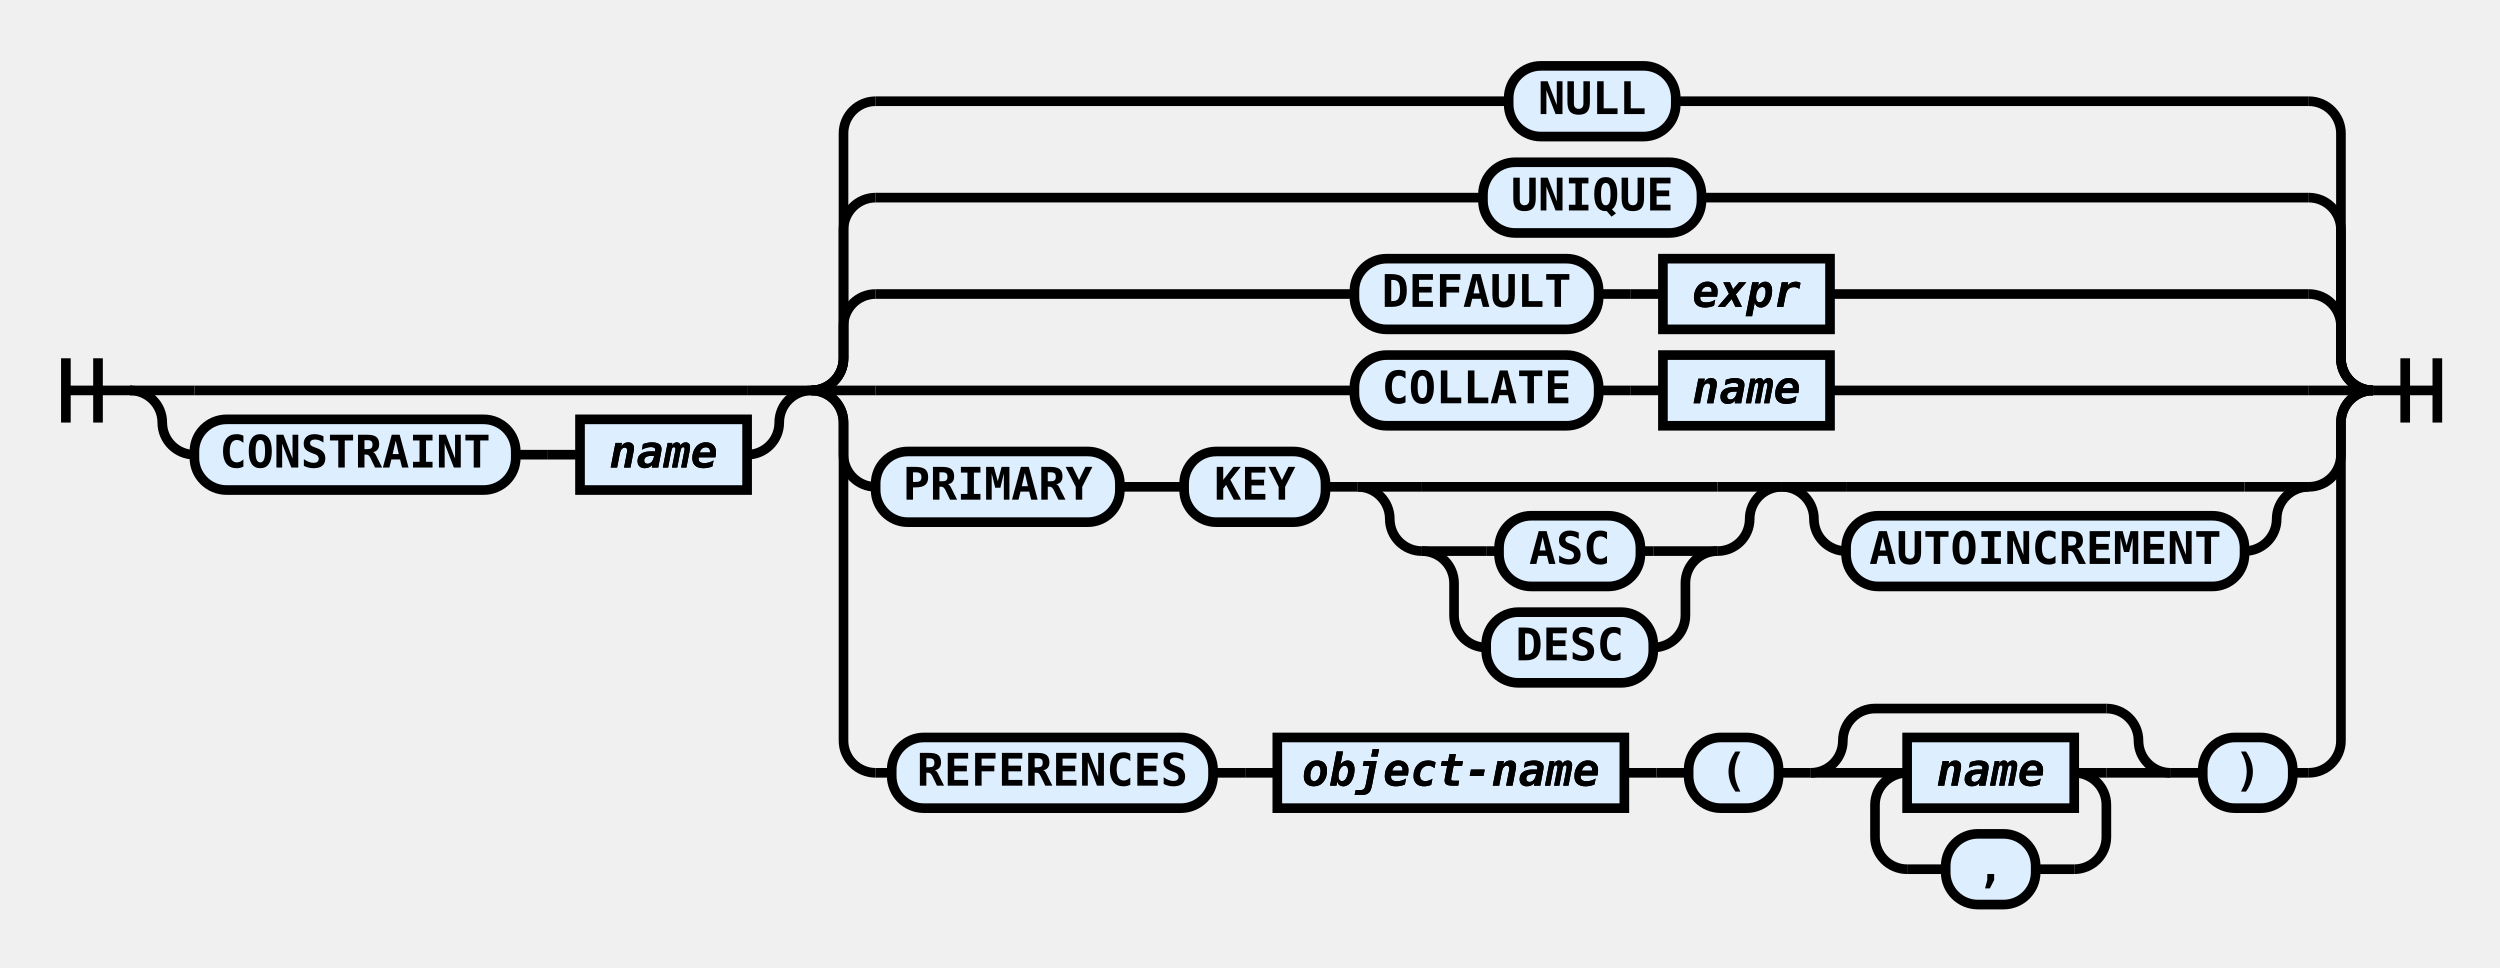
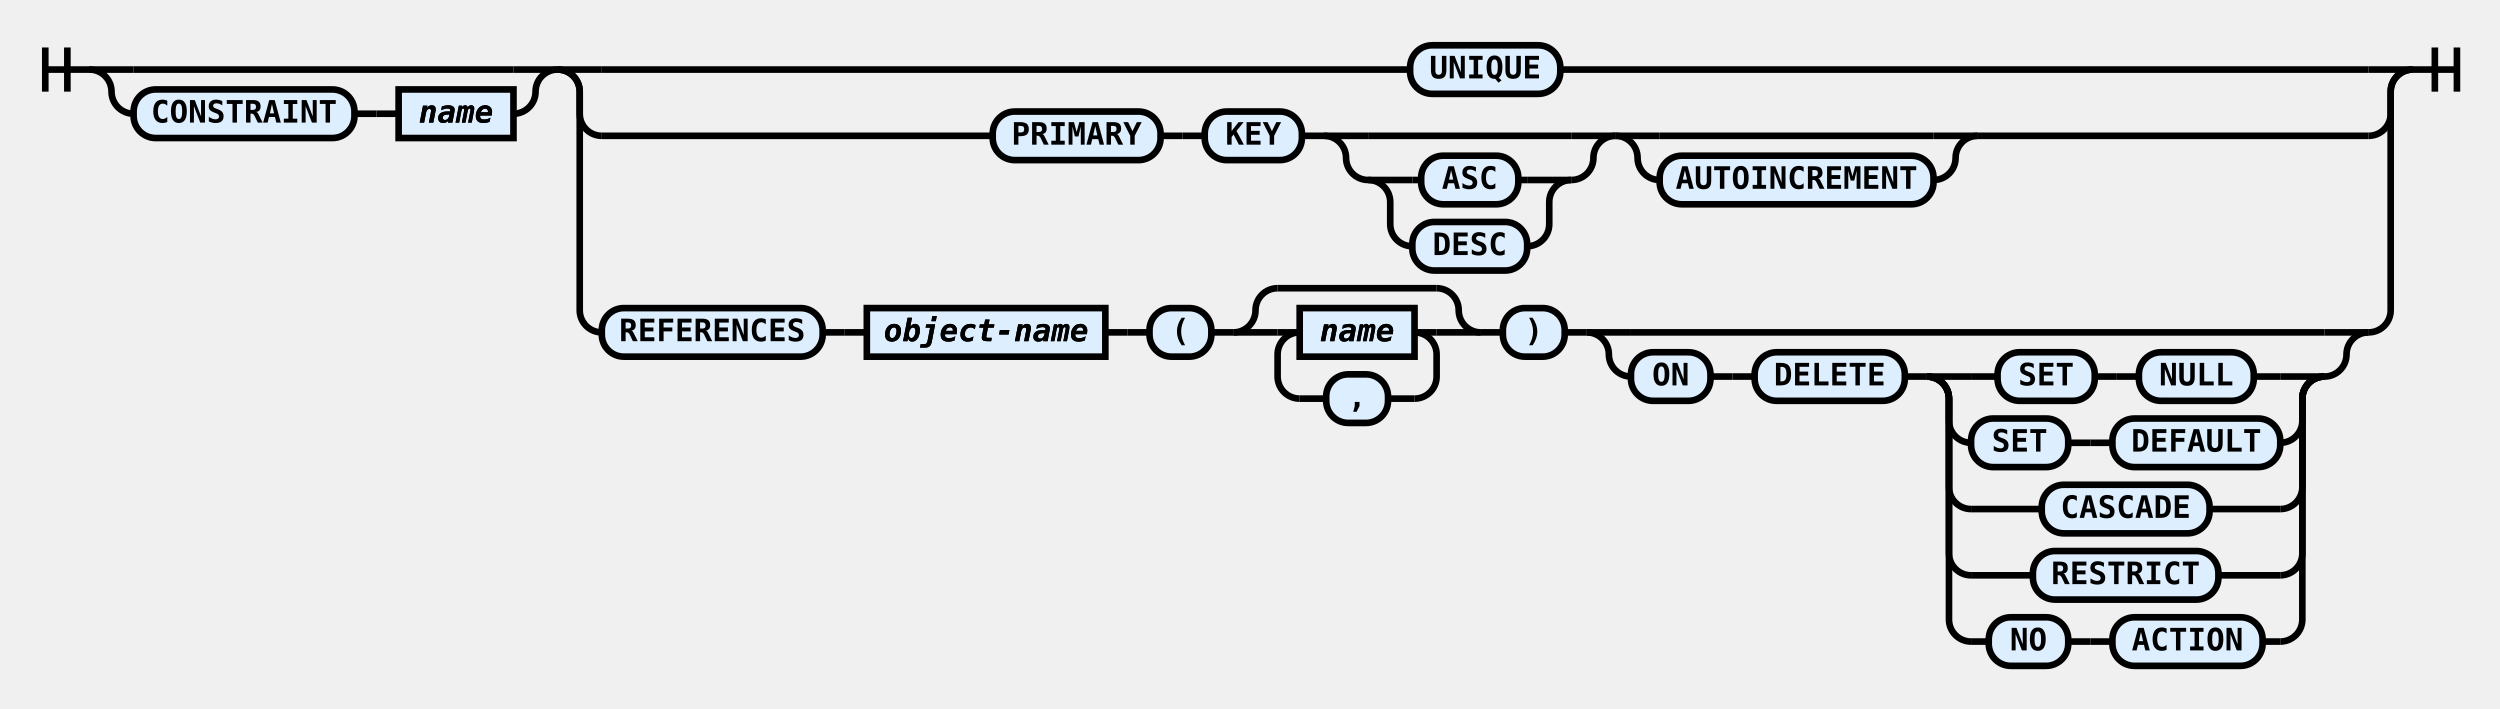
- <svg xmlns="http://www.w3.org/2000/svg" class="railroad-diagram" height="301" viewBox="0 0 778 301" width="778">
+ <svg xmlns="http://www.w3.org/2000/svg" class="railroad-diagram" height="321" viewBox="0 0 1132 321" width="1132">
  <g transform="translate(.5 .5)">
    <style type="text/css">
svg.railroad-diagram path {
    stroke-width: 3;
    stroke: black;
    fill: rgba(0,0,0,0);
}
svg.railroad-diagram text {
    font-family: "Consolas", "Monospace";
    font-size: 14px;
    font-weight: bold;
    text-anchor: middle;
}
svg.railroad-diagram text.diagram-text {
    font-size: 12px;
}
svg.railroad-diagram text.diagram-arrow {
    font-size: 16px;
}
svg.railroad-diagram text.label {
    text-anchor: start;
}
svg.railroad-diagram text.comment {
    font-family: "Consolas", "Monospace";
    font-size: 12px;
    font-style: italic;
}
svg.railroad-diagram g.non-terminal text {
    font-style: italic;
}
svg.railroad-diagram rect {
    stroke-width: 3;
    stroke: black;
    fill: #ddeeff;
}
svg.railroad-diagram path.diagram-text {
    stroke-width: 3;
    stroke: black;
    fill: white;
    cursor: help;
}
svg.railroad-diagram g.diagram-text:hover path.diagram-text {
    fill: #eee;
}
        </style>
-     <path d="M 20 111 v 20 m 10 -20 v 20 m -10 -10 h 20.5" />
+     <path d="M 20 21 v 20 m 10 -20 v 20 m -10 -10 h 20.5" />
    <g>
-       <path d="M40 121h0" />
-       <path d="M252 121h0" />
-       <path d="M40 121h20" />
+       <path d="M40 31h0" />
+       <path d="M252 31h0" />
+       <path d="M40 31h20" />
      <g>
-         <path d="M60 121h172" />
-       </g>
-       <path d="M232 121h20" />
-       <path d="M40 121a10 10 0 0 1 10 10v0a10 10 0 0 0 10 10" />
+         <path d="M60 31h172" />
+       </g>
+       <path d="M232 31h20" />
+       <path d="M40 31a10 10 0 0 1 10 10v0a10 10 0 0 0 10 10" />
      <g>
-         <path d="M60 141h0" />
-         <path d="M232 141h0" />
-         <g class="terminal">
-           <path d="M60 141h0" />
-           <path d="M160 141h0" />
-           <rect height="22" rx="10" ry="10" width="100" x="60" y="130" />
-           <text x="110" y="145">CONSTRAINT</text>
-         </g>
-         <path d="M160 141h10" />
-         <path d="M170 141h10" />
+         <path d="M60 51h0" />
+         <path d="M232 51h0" />
+         <g class="terminal">
+           <path d="M60 51h0" />
+           <path d="M160 51h0" />
+           <rect height="22" rx="10" ry="10" width="100" x="60" y="40" />
+           <text x="110" y="55">CONSTRAINT</text>
+         </g>
+         <path d="M160 51h10" />
+         <path d="M170 51h10" />
        <g class="non-terminal">
-           <path d="M180 141h0" />
-           <path d="M232 141h0" />
-           <rect height="22" width="52" x="180" y="130" />
+           <path d="M180 51h0" />
+           <path d="M232 51h0" />
+           <rect height="22" width="52" x="180" y="40" />
          <a href="https://rspeele.gitbooks.io/rezoom-sql/doc/Language/Name.html#name">
-             <text x="206" y="145">name</text>
-             <text x="206" y="145">name</text>
+             <text x="206" y="55">name</text>
+             <text x="206" y="55">name</text>
          </a>
        </g>
      </g>
-       <path d="M232 141a10 10 0 0 0 10 -10v0a10 10 0 0 1 10 -10" />
+       <path d="M232 51a10 10 0 0 0 10 -10v0a10 10 0 0 1 10 -10" />
    </g>
    <g>
-       <path d="M252 121h0" />
-       <path d="M738 121h0" />
-       <path d="M252 121a10 10 0 0 0 10 -10v-10a10 10 0 0 1 10 -10" />
+       <path d="M252 31h0" />
+       <path d="M1092 31h0" />
+       <path d="M252 31h20" />
+       <g class="terminal">
+         <path d="M272 31h366" />
+         <path d="M706 31h366" />
+         <rect height="22" rx="10" ry="10" width="68" x="638" y="20" />
+         <text x="672" y="35">UNIQUE</text>
+       </g>
+       <path d="M1072 31h20" />
+       <path d="M252 31a10 10 0 0 1 10 10v10a10 10 0 0 0 10 10" />
      <g>
-         <path d="M272 91h149" />
-         <path d="M569 91h149" />
-         <g class="terminal">
-           <path d="M421 91h0" />
-           <path d="M497 91h0" />
-           <rect height="22" rx="10" ry="10" width="76" x="421" y="80" />
-           <text x="459" y="95">DEFAULT</text>
-         </g>
-         <path d="M497 91h10" />
-         <path d="M507 91h10" />
+         <path d="M272 61h177" />
+         <path d="M895 61h177" />
+         <g class="terminal">
+           <path d="M449 61h0" />
+           <path d="M525 61h0" />
+           <rect height="22" rx="10" ry="10" width="76" x="449" y="50" />
+           <text x="487" y="65">PRIMARY</text>
+         </g>
+         <path d="M525 61h10" />
+         <path d="M535 61h10" />
+         <g class="terminal">
+           <path d="M545 61h0" />
+           <path d="M589 61h0" />
+           <rect height="22" rx="10" ry="10" width="44" x="545" y="50" />
+           <text x="567" y="65">KEY</text>
+         </g>
+         <path d="M589 61h10" />
+         <g>
+           <path d="M599 61h0" />
+           <path d="M731 61h0" />
+           <path d="M599 61h20" />
+           <g>
+             <path d="M619 61h92" />
+           </g>
+           <path d="M711 61h20" />
+           <path d="M599 61a10 10 0 0 1 10 10v0a10 10 0 0 0 10 10" />
+           <g>
+             <path d="M619 81h0" />
+             <path d="M711 81h0" />
+             <path d="M619 81h20" />
+             <g class="terminal">
+               <path d="M639 81h4" />
+               <path d="M687 81h4" />
+               <rect height="22" rx="10" ry="10" width="44" x="643" y="70" />
+               <text x="665" y="85">ASC</text>
+             </g>
+             <path d="M691 81h20" />
+             <path d="M619 81a10 10 0 0 1 10 10v10a10 10 0 0 0 10 10" />
+             <g class="terminal">
+               <path d="M639 111h0" />
+               <path d="M691 111h0" />
+               <rect height="22" rx="10" ry="10" width="52" x="639" y="100" />
+               <text x="665" y="115">DESC</text>
+             </g>
+             <path d="M691 111a10 10 0 0 0 10 -10v-10a10 10 0 0 1 10 -10" />
+           </g>
+           <path d="M711 81a10 10 0 0 0 10 -10v0a10 10 0 0 1 10 -10" />
+         </g>
+         <g>
+           <path d="M731 61h0" />
+           <path d="M895 61h0" />
+           <path d="M731 61h20" />
+           <g>
+             <path d="M751 61h124" />
+           </g>
+           <path d="M875 61h20" />
+           <path d="M731 61a10 10 0 0 1 10 10v0a10 10 0 0 0 10 10" />
+           <g class="terminal">
+             <path d="M751 81h0" />
+             <path d="M875 81h0" />
+             <rect height="22" rx="10" ry="10" width="124" x="751" y="70" />
+             <text x="813" y="85">AUTOINCREMENT</text>
+           </g>
+           <path d="M875 81a10 10 0 0 0 10 -10v0a10 10 0 0 1 10 -10" />
+         </g>
+       </g>
+       <path d="M1072 61a10 10 0 0 0 10 -10v-10a10 10 0 0 1 10 -10" />
+       <path d="M252 31a10 10 0 0 1 10 10v99a10 10 0 0 0 10 10" />
+       <g>
+         <path d="M272 150h0" />
+         <path d="M1072 150h0" />
+         <g class="terminal">
+           <path d="M272 150h0" />
+           <path d="M372 150h0" />
+           <rect height="22" rx="10" ry="10" width="100" x="272" y="139" />
+           <text x="322" y="154">REFERENCES</text>
+         </g>
+         <path d="M372 150h10" />
+         <path d="M382 150h10" />
        <g class="non-terminal">
-           <path d="M517 91h0" />
-           <path d="M569 91h0" />
-           <rect height="22" width="52" x="517" y="80" />
-           <a href="https://rspeele.gitbooks.io/rezoom-sql/doc/Language/Expr.html#expr">
-             <text x="543" y="95">expr</text>
-             <text x="543" y="95">expr</text>
+           <path d="M392 150h0" />
+           <path d="M500 150h0" />
+           <rect height="22" width="108" x="392" y="139" />
+           <a href="https://rspeele.gitbooks.io/rezoom-sql/doc/Language/Name.html#object-name">
+             <text x="446" y="154">object-name</text>
+             <text x="446" y="154">object-name</text>
          </a>
        </g>
-       </g>
-       <path d="M718 91a10 10 0 0 1 10 10v10a10 10 0 0 0 10 10" />
-       <path d="M252 121a10 10 0 0 0 10 -10v-40a10 10 0 0 1 10 -10" />
-       <g class="terminal">
-         <path d="M272 61h189" />
-         <path d="M529 61h189" />
-         <rect height="22" rx="10" ry="10" width="68" x="461" y="50" />
-         <text x="495" y="65">UNIQUE</text>
-       </g>
-       <path d="M718 61a10 10 0 0 1 10 10v40a10 10 0 0 0 10 10" />
-       <path d="M252 121a10 10 0 0 0 10 -10v-70a10 10 0 0 1 10 -10" />
-       <g class="terminal">
-         <path d="M272 31h197" />
-         <path d="M521 31h197" />
-         <rect height="22" rx="10" ry="10" width="52" x="469" y="20" />
-         <text x="495" y="35">NULL</text>
-       </g>
-       <path d="M718 31a10 10 0 0 1 10 10v70a10 10 0 0 0 10 10" />
-       <path d="M252 121h20" />
-       <g>
-         <path d="M272 121h149" />
-         <path d="M569 121h149" />
-         <g class="terminal">
-           <path d="M421 121h0" />
-           <path d="M497 121h0" />
-           <rect height="22" rx="10" ry="10" width="76" x="421" y="110" />
-           <text x="459" y="125">COLLATE</text>
-         </g>
-         <path d="M497 121h10" />
-         <path d="M507 121h10" />
-         <g class="non-terminal">
-           <path d="M517 121h0" />
-           <path d="M569 121h0" />
-           <rect height="22" width="52" x="517" y="110" />
-           <a href="https://rspeele.gitbooks.io/rezoom-sql/doc/Language/Name.html#name">
-             <text x="543" y="125">name</text>
-             <text x="543" y="125">name</text>
-           </a>
-         </g>
-       </g>
-       <path d="M718 121h20" />
-       <path d="M252 121a10 10 0 0 1 10 10v10a10 10 0 0 0 10 10" />
-       <g>
-         <path d="M272 151h0" />
-         <path d="M718 151h0" />
-         <g class="terminal">
-           <path d="M272 151h0" />
-           <path d="M348 151h0" />
-           <rect height="22" rx="10" ry="10" width="76" x="272" y="140" />
-           <text x="310" y="155">PRIMARY</text>
-         </g>
-         <path d="M348 151h10" />
-         <path d="M358 151h10" />
-         <g class="terminal">
-           <path d="M368 151h0" />
-           <path d="M412 151h0" />
-           <rect height="22" rx="10" ry="10" width="44" x="368" y="140" />
-           <text x="390" y="155">KEY</text>
-         </g>
-         <path d="M412 151h10" />
+         <path d="M500 150h10" />
+         <path d="M510 150h10" />
+         <g class="terminal">
+           <path d="M520 150h0" />
+           <path d="M548 150h0" />
+           <rect height="22" rx="10" ry="10" width="28" x="520" y="139" />
+           <text x="534" y="154">(</text>
+         </g>
+         <path d="M548 150h10" />
        <g>
-           <path d="M422 151h0" />
-           <path d="M554 151h0" />
-           <path d="M422 151h20" />
-           <g>
-             <path d="M442 151h92" />
-           </g>
-           <path d="M534 151h20" />
-           <path d="M422 151a10 10 0 0 1 10 10v0a10 10 0 0 0 10 10" />
-           <g>
-             <path d="M442 171h0" />
-             <path d="M534 171h0" />
-             <path d="M442 171h20" />
-             <g class="terminal">
-               <path d="M462 171h4" />
-               <path d="M510 171h4" />
-               <rect height="22" rx="10" ry="10" width="44" x="466" y="160" />
-               <text x="488" y="175">ASC</text>
-             </g>
-             <path d="M514 171h20" />
-             <path d="M442 171a10 10 0 0 1 10 10v10a10 10 0 0 0 10 10" />
-             <g class="terminal">
-               <path d="M462 201h0" />
-               <path d="M514 201h0" />
-               <rect height="22" rx="10" ry="10" width="52" x="462" y="190" />
-               <text x="488" y="205">DESC</text>
-             </g>
-             <path d="M514 201a10 10 0 0 0 10 -10v-10a10 10 0 0 1 10 -10" />
-           </g>
-           <path d="M534 171a10 10 0 0 0 10 -10v0a10 10 0 0 1 10 -10" />
-         </g>
+           <path d="M558 150h0" />
+           <path d="M670 150h0" />
+           <path d="M558 150a10 10 0 0 0 10 -10v0a10 10 0 0 1 10 -10" />
+           <g>
+             <path d="M578 130h72" />
+           </g>
+           <path d="M650 130a10 10 0 0 1 10 10v0a10 10 0 0 0 10 10" />
+           <path d="M558 150h20" />
+           <g>
+             <path d="M578 150h0" />
+             <path d="M650 150h0" />
+             <path d="M578 150h10" />
+             <g class="non-terminal">
+               <path d="M588 150h0" />
+               <path d="M640 150h0" />
+               <rect height="22" width="52" x="588" y="139" />
+               <a href="https://rspeele.gitbooks.io/rezoom-sql/doc/Language/Name.html#name">
+                 <text x="614" y="154">name</text>
+                 <text x="614" y="154">name</text>
+               </a>
+             </g>
+             <path d="M640 150h10" />
+             <path d="M588 150a10 10 0 0 0 -10 10v10a10 10 0 0 0 10 10" />
+             <g class="terminal">
+               <path d="M588 180h12" />
+               <path d="M628 180h12" />
+               <rect height="22" rx="10" ry="10" width="28" x="600" y="169" />
+               <text x="614" y="184">,</text>
+             </g>
+             <path d="M640 180a10 10 0 0 0 10 -10v-10a10 10 0 0 0 -10 -10" />
+           </g>
+           <path d="M650 150h20" />
+         </g>
+         <path d="M670 150h10" />
+         <g class="terminal">
+           <path d="M680 150h0" />
+           <path d="M708 150h0" />
+           <rect height="22" rx="10" ry="10" width="28" x="680" y="139" />
+           <text x="694" y="154">)</text>
+         </g>
+         <path d="M708 150h10" />
        <g>
-           <path d="M554 151h0" />
-           <path d="M718 151h0" />
-           <path d="M554 151h20" />
-           <g>
-             <path d="M574 151h124" />
-           </g>
-           <path d="M698 151h20" />
-           <path d="M554 151a10 10 0 0 1 10 10v0a10 10 0 0 0 10 10" />
-           <g class="terminal">
-             <path d="M574 171h0" />
-             <path d="M698 171h0" />
-             <rect height="22" rx="10" ry="10" width="124" x="574" y="160" />
-             <text x="636" y="175">AUTOINCREMENT</text>
-           </g>
-           <path d="M698 171a10 10 0 0 0 10 -10v0a10 10 0 0 1 10 -10" />
-         </g>
-       </g>
-       <path d="M718 151a10 10 0 0 0 10 -10v-10a10 10 0 0 1 10 -10" />
-       <path d="M252 121a10 10 0 0 1 10 10v99a10 10 0 0 0 10 10" />
-       <g>
-         <path d="M272 240h5" />
-         <path d="M713 240h5" />
-         <g class="terminal">
-           <path d="M277 240h0" />
-           <path d="M377 240h0" />
-           <rect height="22" rx="10" ry="10" width="100" x="277" y="229" />
-           <text x="327" y="244">REFERENCES</text>
-         </g>
-         <path d="M377 240h10" />
-         <path d="M387 240h10" />
-         <g class="non-terminal">
-           <path d="M397 240h0" />
-           <path d="M505 240h0" />
-           <rect height="22" width="108" x="397" y="229" />
-           <a href="https://rspeele.gitbooks.io/rezoom-sql/doc/Language/Name.html#object-name">
-             <text x="451" y="244">object-name</text>
-             <text x="451" y="244">object-name</text>
-           </a>
-         </g>
-         <path d="M505 240h10" />
-         <path d="M515 240h10" />
-         <g class="terminal">
-           <path d="M525 240h0" />
-           <path d="M553 240h0" />
-           <rect height="22" rx="10" ry="10" width="28" x="525" y="229" />
-           <text x="539" y="244">(</text>
-         </g>
-         <path d="M553 240h10" />
-         <g>
-           <path d="M563 240h0" />
-           <path d="M675 240h0" />
-           <path d="M563 240a10 10 0 0 0 10 -10v0a10 10 0 0 1 10 -10" />
-           <g>
-             <path d="M583 220h72" />
-           </g>
-           <path d="M655 220a10 10 0 0 1 10 10v0a10 10 0 0 0 10 10" />
-           <path d="M563 240h20" />
-           <g>
-             <path d="M583 240h0" />
-             <path d="M655 240h0" />
-             <path d="M583 240h10" />
-             <g class="non-terminal">
-               <path d="M593 240h0" />
-               <path d="M645 240h0" />
-               <rect height="22" width="52" x="593" y="229" />
-               <a href="https://rspeele.gitbooks.io/rezoom-sql/doc/Language/Name.html#name">
-                 <text x="619" y="244">name</text>
-                 <text x="619" y="244">name</text>
-               </a>
-             </g>
-             <path d="M645 240h10" />
-             <path d="M593 240a10 10 0 0 0 -10 10v10a10 10 0 0 0 10 10" />
-             <g class="terminal">
-               <path d="M593 270h12" />
-               <path d="M633 270h12" />
-               <rect height="22" rx="10" ry="10" width="28" x="605" y="259" />
-               <text x="619" y="274">,</text>
-             </g>
-             <path d="M645 270a10 10 0 0 0 10 -10v-10a10 10 0 0 0 -10 -10" />
-           </g>
-           <path d="M655 240h20" />
-         </g>
-         <path d="M675 240h10" />
-         <g class="terminal">
-           <path d="M685 240h0" />
-           <path d="M713 240h0" />
-           <rect height="22" rx="10" ry="10" width="28" x="685" y="229" />
-           <text x="699" y="244">)</text>
-         </g>
-       </g>
-       <path d="M718 240a10 10 0 0 0 10 -10v-99a10 10 0 0 1 10 -10" />
+           <path d="M718 150h0" />
+           <path d="M1072 150h0" />
+           <path d="M718 150h20" />
+           <g>
+             <path d="M738 150h314" />
+           </g>
+           <path d="M1052 150h20" />
+           <path d="M718 150a10 10 0 0 1 10 10v0a10 10 0 0 0 10 10" />
+           <g>
+             <path d="M738 170h0" />
+             <path d="M1052 170h0" />
+             <g class="terminal">
+               <path d="M738 170h0" />
+               <path d="M774 170h0" />
+               <rect height="22" rx="10" ry="10" width="36" x="738" y="159" />
+               <text x="756" y="174">ON</text>
+             </g>
+             <path d="M774 170h10" />
+             <path d="M784 170h10" />
+             <g class="terminal">
+               <path d="M794 170h0" />
+               <path d="M862 170h0" />
+               <rect height="22" rx="10" ry="10" width="68" x="794" y="159" />
+               <text x="828" y="174">DELETE</text>
+             </g>
+             <path d="M862 170h10" />
+             <g>
+               <path d="M872 170h0" />
+               <path d="M1052 170h0" />
+               <path d="M872 170h20" />
+               <g>
+                 <path d="M892 170h12" />
+                 <path d="M1020 170h12" />
+                 <g class="terminal">
+                   <path d="M904 170h0" />
+                   <path d="M948 170h0" />
+                   <rect height="22" rx="10" ry="10" width="44" x="904" y="159" />
+                   <text x="926" y="174">SET</text>
+                 </g>
+                 <path d="M948 170h10" />
+                 <path d="M958 170h10" />
+                 <g class="terminal">
+                   <path d="M968 170h0" />
+                   <path d="M1020 170h0" />
+                   <rect height="22" rx="10" ry="10" width="52" x="968" y="159" />
+                   <text x="994" y="174">NULL</text>
+                 </g>
+               </g>
+               <path d="M1032 170h20" />
+               <path d="M872 170a10 10 0 0 1 10 10v10a10 10 0 0 0 10 10" />
+               <g>
+                 <path d="M892 200h0" />
+                 <path d="M1032 200h0" />
+                 <g class="terminal">
+                   <path d="M892 200h0" />
+                   <path d="M936 200h0" />
+                   <rect height="22" rx="10" ry="10" width="44" x="892" y="189" />
+                   <text x="914" y="204">SET</text>
+                 </g>
+                 <path d="M936 200h10" />
+                 <path d="M946 200h10" />
+                 <g class="terminal">
+                   <path d="M956 200h0" />
+                   <path d="M1032 200h0" />
+                   <rect height="22" rx="10" ry="10" width="76" x="956" y="189" />
+                   <text x="994" y="204">DEFAULT</text>
+                 </g>
+               </g>
+               <path d="M1032 200a10 10 0 0 0 10 -10v-10a10 10 0 0 1 10 -10" />
+               <path d="M872 170a10 10 0 0 1 10 10v40a10 10 0 0 0 10 10" />
+               <g class="terminal">
+                 <path d="M892 230h32" />
+                 <path d="M1000 230h32" />
+                 <rect height="22" rx="10" ry="10" width="76" x="924" y="219" />
+                 <text x="962" y="234">CASCADE</text>
+               </g>
+               <path d="M1032 230a10 10 0 0 0 10 -10v-40a10 10 0 0 1 10 -10" />
+               <path d="M872 170a10 10 0 0 1 10 10v70a10 10 0 0 0 10 10" />
+               <g class="terminal">
+                 <path d="M892 260h28" />
+                 <path d="M1004 260h28" />
+                 <rect height="22" rx="10" ry="10" width="84" x="920" y="249" />
+                 <text x="962" y="264">RESTRICT</text>
+               </g>
+               <path d="M1032 260a10 10 0 0 0 10 -10v-70a10 10 0 0 1 10 -10" />
+               <path d="M872 170a10 10 0 0 1 10 10v100a10 10 0 0 0 10 10" />
+               <g>
+                 <path d="M892 290h8" />
+                 <path d="M1024 290h8" />
+                 <g class="terminal">
+                   <path d="M900 290h0" />
+                   <path d="M936 290h0" />
+                   <rect height="22" rx="10" ry="10" width="36" x="900" y="279" />
+                   <text x="918" y="294">NO</text>
+                 </g>
+                 <path d="M936 290h10" />
+                 <path d="M946 290h10" />
+                 <g class="terminal">
+                   <path d="M956 290h0" />
+                   <path d="M1024 290h0" />
+                   <rect height="22" rx="10" ry="10" width="68" x="956" y="279" />
+                   <text x="990" y="294">ACTION</text>
+                 </g>
+               </g>
+               <path d="M1032 290a10 10 0 0 0 10 -10v-100a10 10 0 0 1 10 -10" />
+             </g>
+           </g>
+           <path d="M1052 170a10 10 0 0 0 10 -10v0a10 10 0 0 1 10 -10" />
+         </g>
+       </g>
+       <path d="M1072 150a10 10 0 0 0 10 -10v-99a10 10 0 0 1 10 -10" />
    </g>
-     <path d="M 738 121 h 20 m -10 -10 v 20 m 10 -20 v 20" />
+     <path d="M 1092 31 h 20 m -10 -10 v 20 m 10 -20 v 20" />
  </g>
</svg>
